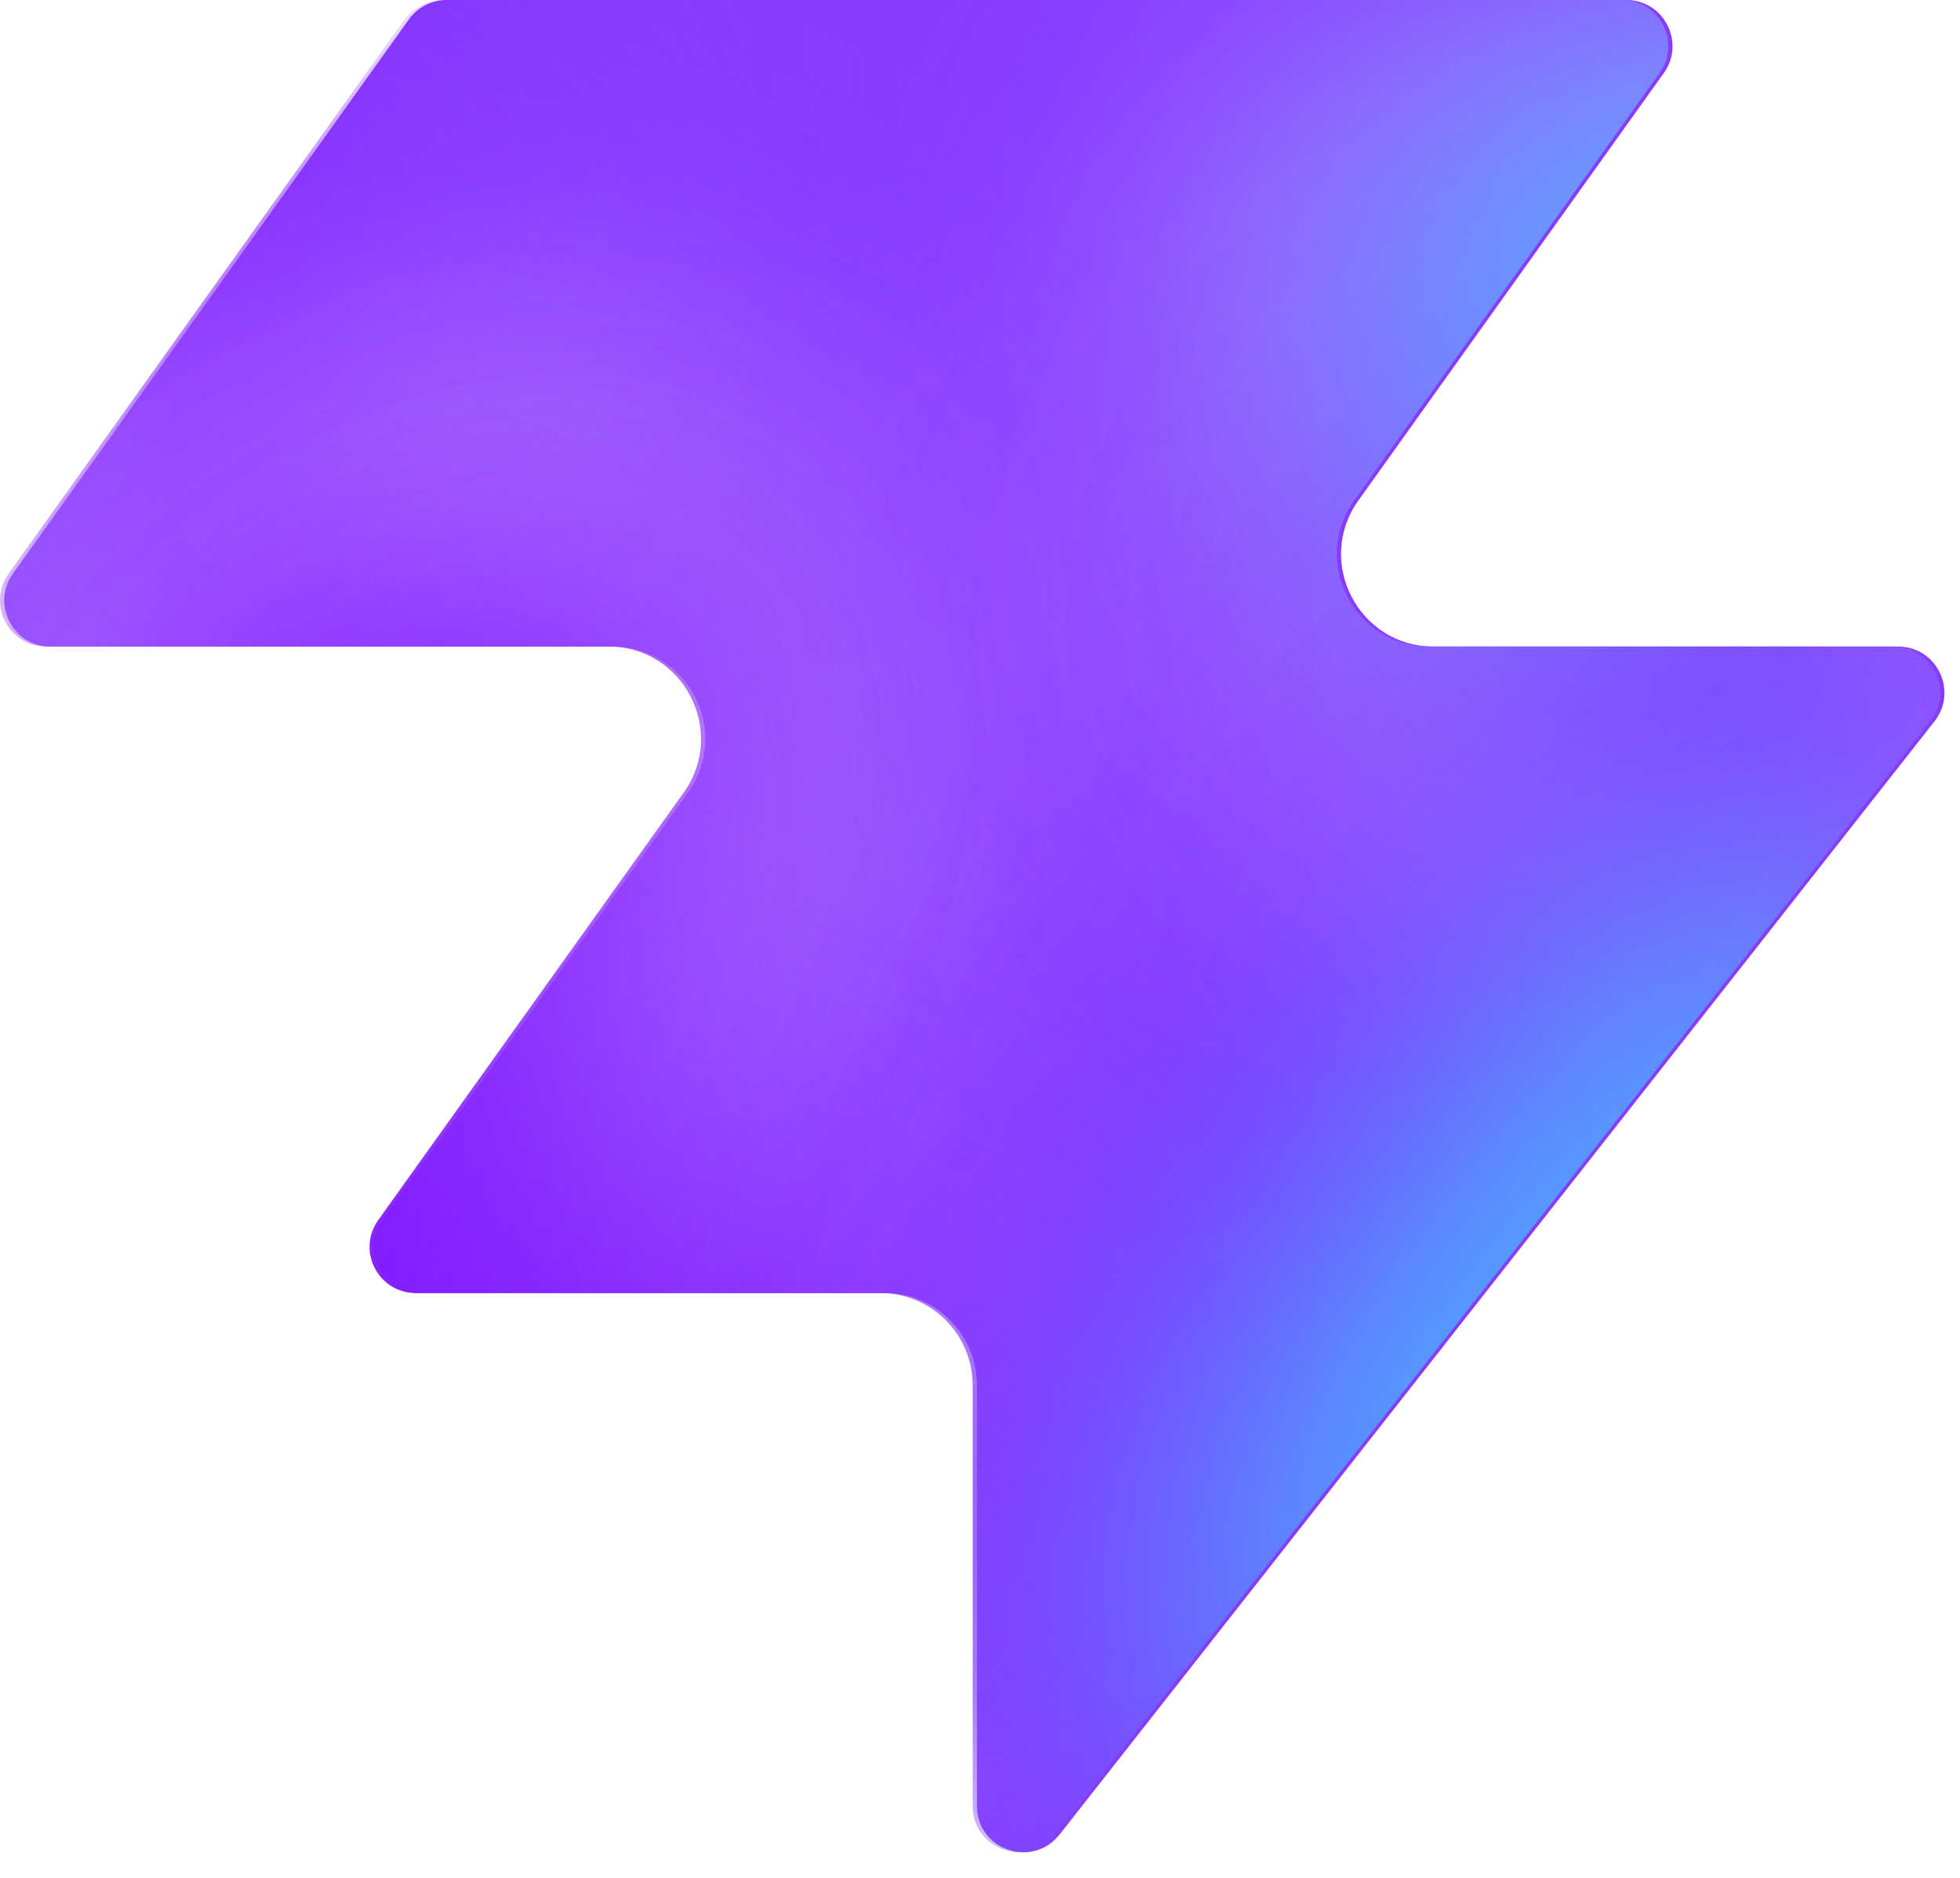
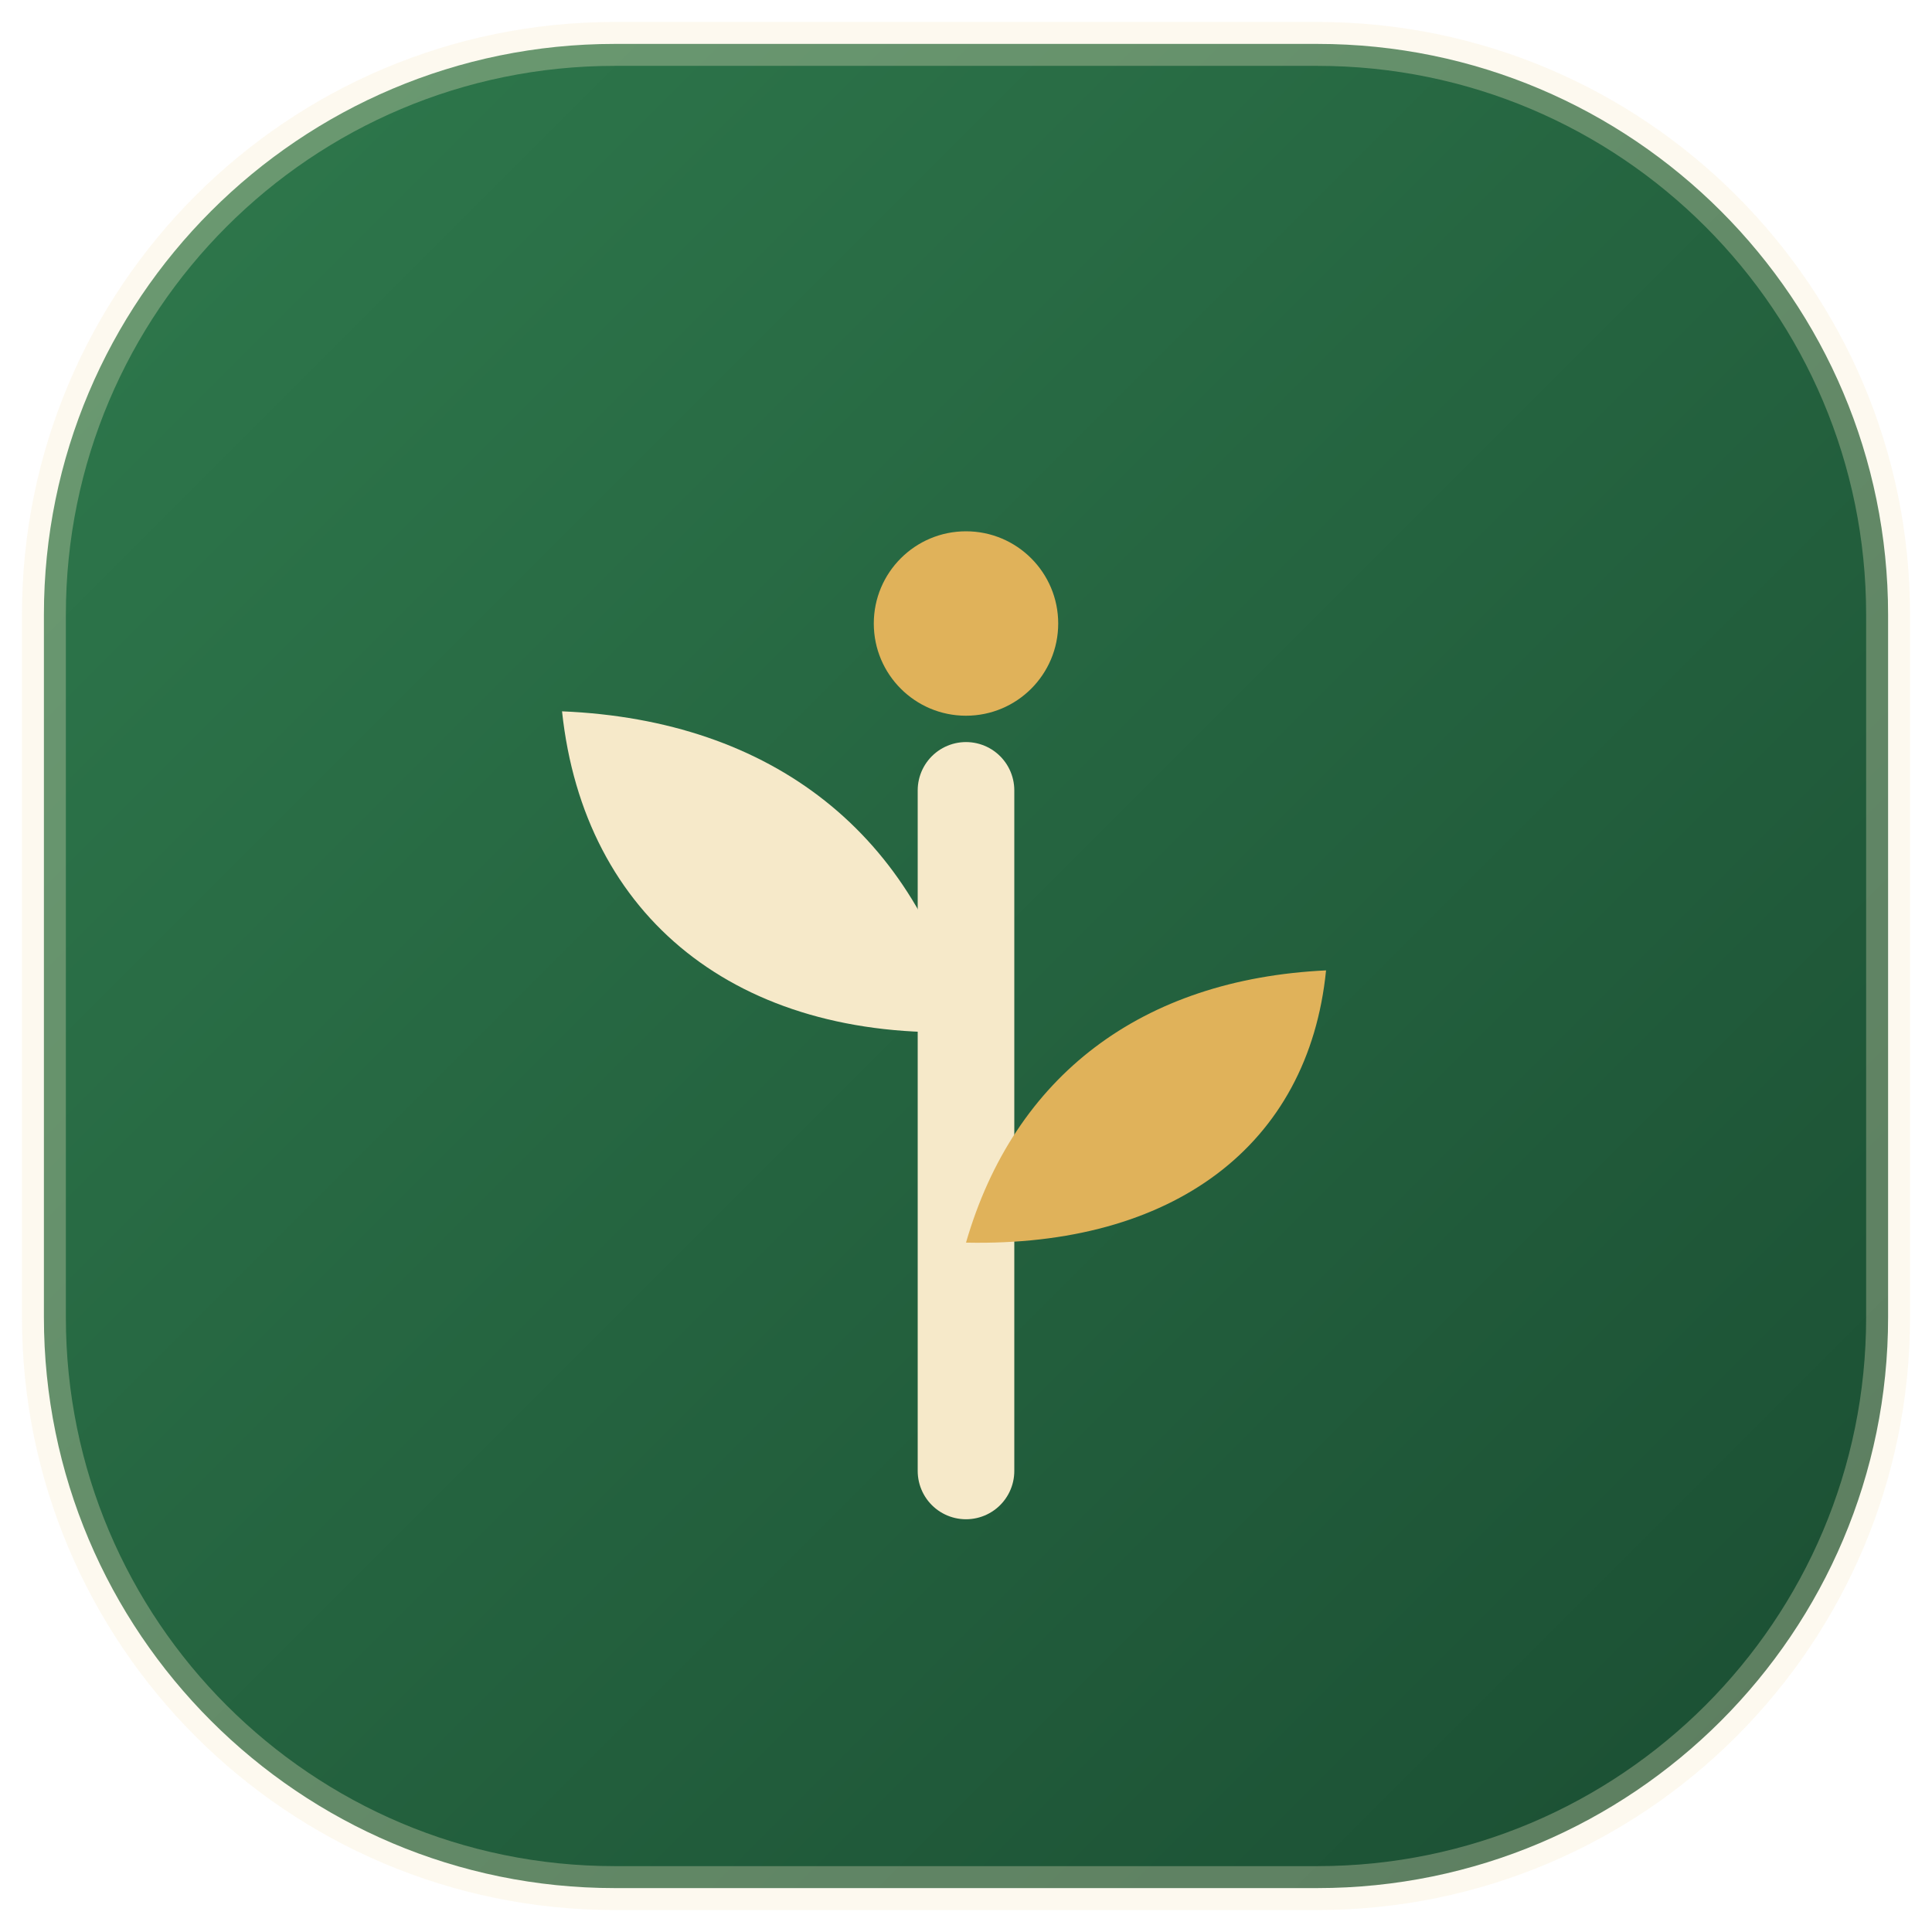
- <svg xmlns="http://www.w3.org/2000/svg" width="48" height="46" fill="none" viewBox="0 0 48 46">
-   <path fill="#863bff" d="M25.946 44.938c-.664.845-2.021.375-2.021-.698V33.937a2.26 2.26 0 0 0-2.262-2.262H10.287c-.92 0-1.456-1.04-.92-1.788l7.48-10.471c1.07-1.497 0-3.578-1.842-3.578H1.237c-.92 0-1.456-1.04-.92-1.788L10.013.474c.214-.297.556-.474.92-.474h28.894c.92 0 1.456 1.04.92 1.788l-7.48 10.471c-1.07 1.498 0 3.579 1.842 3.579h11.377c.943 0 1.473 1.088.89 1.83L25.947 44.94z" style="fill:#863bff;fill:color(display-p3 .525 .23 1);fill-opacity:1" />
-   <mask id="a" width="48" height="46" x="0" y="0" maskUnits="userSpaceOnUse" style="mask-type:alpha">
-     <path fill="#000" d="M25.842 44.938c-.664.844-2.021.375-2.021-.698V33.937a2.26 2.26 0 0 0-2.262-2.262H10.183c-.92 0-1.456-1.04-.92-1.788l7.48-10.471c1.07-1.498 0-3.579-1.842-3.579H1.133c-.92 0-1.456-1.04-.92-1.787L9.91.473c.214-.297.556-.474.92-.474h28.894c.92 0 1.456 1.04.92 1.788l-7.48 10.471c-1.07 1.498 0 3.578 1.842 3.578h11.377c.943 0 1.473 1.088.89 1.832L25.843 44.94z" style="fill:#000;fill-opacity:1" />
-   </mask>
-   <g mask="url(#a)">
-     <g filter="url(#b)">
-       <ellipse cx="5.508" cy="14.704" fill="#ede6ff" rx="5.508" ry="14.704" style="fill:#ede6ff;fill:color(display-p3 .927 .903 1);fill-opacity:1" transform="matrix(.00324 1 1 -.00324 -4.47 31.516)" />
-     </g>
-     <g filter="url(#c)">
-       <ellipse cx="10.399" cy="29.851" fill="#ede6ff" rx="10.399" ry="29.851" style="fill:#ede6ff;fill:color(display-p3 .927 .903 1);fill-opacity:1" transform="matrix(.00324 1 1 -.00324 -39.328 7.883)" />
-     </g>
-     <g filter="url(#d)">
-       <ellipse cx="5.508" cy="30.487" fill="#7e14ff" rx="5.508" ry="30.487" style="fill:#7e14ff;fill:color(display-p3 .492 .077 1);fill-opacity:1" transform="rotate(89.814 -25.913 -14.639)scale(1 -1)" />
-     </g>
-     <g filter="url(#e)">
-       <ellipse cx="5.508" cy="30.599" fill="#7e14ff" rx="5.508" ry="30.599" style="fill:#7e14ff;fill:color(display-p3 .492 .077 1);fill-opacity:1" transform="rotate(89.814 -32.644 -3.334)scale(1 -1)" />
-     </g>
-     <g filter="url(#f)">
-       <ellipse cx="5.508" cy="30.599" fill="#7e14ff" rx="5.508" ry="30.599" style="fill:#7e14ff;fill:color(display-p3 .492 .077 1);fill-opacity:1" transform="matrix(.00324 1 1 -.00324 -34.34 30.47)" />
-     </g>
-     <g filter="url(#g)">
-       <ellipse cx="14.072" cy="22.078" fill="#ede6ff" rx="14.072" ry="22.078" style="fill:#ede6ff;fill:color(display-p3 .927 .903 1);fill-opacity:1" transform="rotate(93.35 24.506 48.493)scale(-1 1)" />
-     </g>
-     <g filter="url(#h)">
-       <ellipse cx="3.47" cy="21.501" fill="#7e14ff" rx="3.47" ry="21.501" style="fill:#7e14ff;fill:color(display-p3 .492 .077 1);fill-opacity:1" transform="rotate(89.009 28.708 47.59)scale(-1 1)" />
-     </g>
-     <g filter="url(#i)">
-       <ellipse cx="3.47" cy="21.501" fill="#7e14ff" rx="3.47" ry="21.501" style="fill:#7e14ff;fill:color(display-p3 .492 .077 1);fill-opacity:1" transform="rotate(89.009 28.708 47.59)scale(-1 1)" />
-     </g>
-     <g filter="url(#j)">
-       <ellipse cx=".387" cy="8.972" fill="#7e14ff" rx="4.407" ry="29.108" style="fill:#7e14ff;fill:color(display-p3 .492 .077 1);fill-opacity:1" transform="rotate(39.51 .387 8.972)" />
-     </g>
-     <g filter="url(#k)">
-       <ellipse cx="47.523" cy="-6.092" fill="#7e14ff" rx="4.407" ry="29.108" style="fill:#7e14ff;fill:color(display-p3 .492 .077 1);fill-opacity:1" transform="rotate(37.892 47.523 -6.092)" />
-     </g>
-     <g filter="url(#l)">
-       <ellipse cx="41.412" cy="6.333" fill="#47bfff" rx="5.971" ry="9.665" style="fill:#47bfff;fill:color(display-p3 .28 .748 1);fill-opacity:1" transform="rotate(37.892 41.412 6.333)" />
-     </g>
-     <g filter="url(#m)">
-       <ellipse cx="-1.879" cy="38.332" fill="#7e14ff" rx="4.407" ry="29.108" style="fill:#7e14ff;fill:color(display-p3 .492 .077 1);fill-opacity:1" transform="rotate(37.892 -1.88 38.332)" />
-     </g>
-     <g filter="url(#n)">
-       <ellipse cx="-1.879" cy="38.332" fill="#7e14ff" rx="4.407" ry="29.108" style="fill:#7e14ff;fill:color(display-p3 .492 .077 1);fill-opacity:1" transform="rotate(37.892 -1.88 38.332)" />
-     </g>
-     <g filter="url(#o)">
-       <ellipse cx="35.651" cy="29.907" fill="#7e14ff" rx="4.407" ry="29.108" style="fill:#7e14ff;fill:color(display-p3 .492 .077 1);fill-opacity:1" transform="rotate(37.892 35.651 29.907)" />
-     </g>
-     <g filter="url(#p)">
-       <ellipse cx="38.418" cy="32.4" fill="#47bfff" rx="5.971" ry="15.297" style="fill:#47bfff;fill:color(display-p3 .28 .748 1);fill-opacity:1" transform="rotate(37.892 38.418 32.4)" />
-     </g>
-   </g>
+ <svg xmlns="http://www.w3.org/2000/svg" viewBox="0 0 44 44" width="44" height="44">
  <defs>
-     <filter id="b" width="60.045" height="41.654" x="-19.77" y="16.149" color-interpolation-filters="sRGB" filterUnits="userSpaceOnUse">
-       <feFlood flood-opacity="0" result="BackgroundImageFix" />
-       <feBlend in="SourceGraphic" in2="BackgroundImageFix" result="shape" />
-       <feGaussianBlur result="effect1_foregroundBlur_2002_17158" stdDeviation="7.659" />
-     </filter>
-     <filter id="c" width="90.34" height="51.437" x="-54.613" y="-7.533" color-interpolation-filters="sRGB" filterUnits="userSpaceOnUse">
-       <feFlood flood-opacity="0" result="BackgroundImageFix" />
-       <feBlend in="SourceGraphic" in2="BackgroundImageFix" result="shape" />
-       <feGaussianBlur result="effect1_foregroundBlur_2002_17158" stdDeviation="7.659" />
-     </filter>
-     <filter id="d" width="79.355" height="29.4" x="-49.64" y="2.03" color-interpolation-filters="sRGB" filterUnits="userSpaceOnUse">
-       <feFlood flood-opacity="0" result="BackgroundImageFix" />
-       <feBlend in="SourceGraphic" in2="BackgroundImageFix" result="shape" />
-       <feGaussianBlur result="effect1_foregroundBlur_2002_17158" stdDeviation="4.596" />
-     </filter>
-     <filter id="e" width="79.579" height="29.4" x="-45.045" y="20.029" color-interpolation-filters="sRGB" filterUnits="userSpaceOnUse">
-       <feFlood flood-opacity="0" result="BackgroundImageFix" />
-       <feBlend in="SourceGraphic" in2="BackgroundImageFix" result="shape" />
-       <feGaussianBlur result="effect1_foregroundBlur_2002_17158" stdDeviation="4.596" />
-     </filter>
-     <filter id="f" width="79.579" height="29.4" x="-43.513" y="21.178" color-interpolation-filters="sRGB" filterUnits="userSpaceOnUse">
-       <feFlood flood-opacity="0" result="BackgroundImageFix" />
-       <feBlend in="SourceGraphic" in2="BackgroundImageFix" result="shape" />
-       <feGaussianBlur result="effect1_foregroundBlur_2002_17158" stdDeviation="4.596" />
-     </filter>
-     <filter id="g" width="74.749" height="58.852" x="15.756" y="-17.901" color-interpolation-filters="sRGB" filterUnits="userSpaceOnUse">
-       <feFlood flood-opacity="0" result="BackgroundImageFix" />
-       <feBlend in="SourceGraphic" in2="BackgroundImageFix" result="shape" />
-       <feGaussianBlur result="effect1_foregroundBlur_2002_17158" stdDeviation="7.659" />
-     </filter>
-     <filter id="h" width="61.377" height="25.362" x="23.548" y="2.284" color-interpolation-filters="sRGB" filterUnits="userSpaceOnUse">
-       <feFlood flood-opacity="0" result="BackgroundImageFix" />
-       <feBlend in="SourceGraphic" in2="BackgroundImageFix" result="shape" />
-       <feGaussianBlur result="effect1_foregroundBlur_2002_17158" stdDeviation="4.596" />
-     </filter>
-     <filter id="i" width="61.377" height="25.362" x="23.548" y="2.284" color-interpolation-filters="sRGB" filterUnits="userSpaceOnUse">
-       <feFlood flood-opacity="0" result="BackgroundImageFix" />
-       <feBlend in="SourceGraphic" in2="BackgroundImageFix" result="shape" />
-       <feGaussianBlur result="effect1_foregroundBlur_2002_17158" stdDeviation="4.596" />
-     </filter>
-     <filter id="j" width="56.045" height="63.649" x="-27.636" y="-22.853" color-interpolation-filters="sRGB" filterUnits="userSpaceOnUse">
-       <feFlood flood-opacity="0" result="BackgroundImageFix" />
-       <feBlend in="SourceGraphic" in2="BackgroundImageFix" result="shape" />
-       <feGaussianBlur result="effect1_foregroundBlur_2002_17158" stdDeviation="4.596" />
-     </filter>
-     <filter id="k" width="54.814" height="64.646" x="20.116" y="-38.415" color-interpolation-filters="sRGB" filterUnits="userSpaceOnUse">
-       <feFlood flood-opacity="0" result="BackgroundImageFix" />
-       <feBlend in="SourceGraphic" in2="BackgroundImageFix" result="shape" />
-       <feGaussianBlur result="effect1_foregroundBlur_2002_17158" stdDeviation="4.596" />
-     </filter>
-     <filter id="l" width="33.541" height="35.313" x="24.641" y="-11.323" color-interpolation-filters="sRGB" filterUnits="userSpaceOnUse">
-       <feFlood flood-opacity="0" result="BackgroundImageFix" />
-       <feBlend in="SourceGraphic" in2="BackgroundImageFix" result="shape" />
-       <feGaussianBlur result="effect1_foregroundBlur_2002_17158" stdDeviation="4.596" />
-     </filter>
-     <filter id="m" width="54.814" height="64.646" x="-29.286" y="6.009" color-interpolation-filters="sRGB" filterUnits="userSpaceOnUse">
-       <feFlood flood-opacity="0" result="BackgroundImageFix" />
-       <feBlend in="SourceGraphic" in2="BackgroundImageFix" result="shape" />
-       <feGaussianBlur result="effect1_foregroundBlur_2002_17158" stdDeviation="4.596" />
-     </filter>
-     <filter id="n" width="54.814" height="64.646" x="-29.286" y="6.009" color-interpolation-filters="sRGB" filterUnits="userSpaceOnUse">
-       <feFlood flood-opacity="0" result="BackgroundImageFix" />
-       <feBlend in="SourceGraphic" in2="BackgroundImageFix" result="shape" />
-       <feGaussianBlur result="effect1_foregroundBlur_2002_17158" stdDeviation="4.596" />
-     </filter>
-     <filter id="o" width="54.814" height="64.646" x="8.244" y="-2.416" color-interpolation-filters="sRGB" filterUnits="userSpaceOnUse">
-       <feFlood flood-opacity="0" result="BackgroundImageFix" />
-       <feBlend in="SourceGraphic" in2="BackgroundImageFix" result="shape" />
-       <feGaussianBlur result="effect1_foregroundBlur_2002_17158" stdDeviation="4.596" />
-     </filter>
-     <filter id="p" width="39.409" height="43.623" x="18.713" y="10.588" color-interpolation-filters="sRGB" filterUnits="userSpaceOnUse">
-       <feFlood flood-opacity="0" result="BackgroundImageFix" />
-       <feBlend in="SourceGraphic" in2="BackgroundImageFix" result="shape" />
-       <feGaussianBlur result="effect1_foregroundBlur_2002_17158" stdDeviation="4.596" />
-     </filter>
+     <linearGradient id="g" x1="0" y1="0" x2="1" y2="1">
+       <stop offset="0%" stop-color="#2f7a4d" />
+       <stop offset="100%" stop-color="#1a4d32" />
+     </linearGradient>
  </defs>
+   <rect x="1" y="1" width="42" height="42" rx="13" fill="url(#g)" />
+   <rect x="1" y="1" width="42" height="42" rx="13" fill="none" stroke="#f6e9c9" stroke-opacity=".3" />
+   <path d="M22 33.5V18" stroke="#f6e9c9" stroke-width="2.2" stroke-linecap="round" />
+   <path d="M22 23.5c-1.1-4.5-4.4-7.1-9.2-7.3.5 4.7 4 7.5 9.2 7.3Z" fill="#f6e9c9" />
+   <path d="M22 28.3c1.1-3.8 4-6 8.2-6.2-.4 4-3.5 6.3-8.2 6.2Z" fill="#e0b25a" />
+   <circle cx="22" cy="14.2" r="2.1" fill="#e0b25a" />
</svg>
